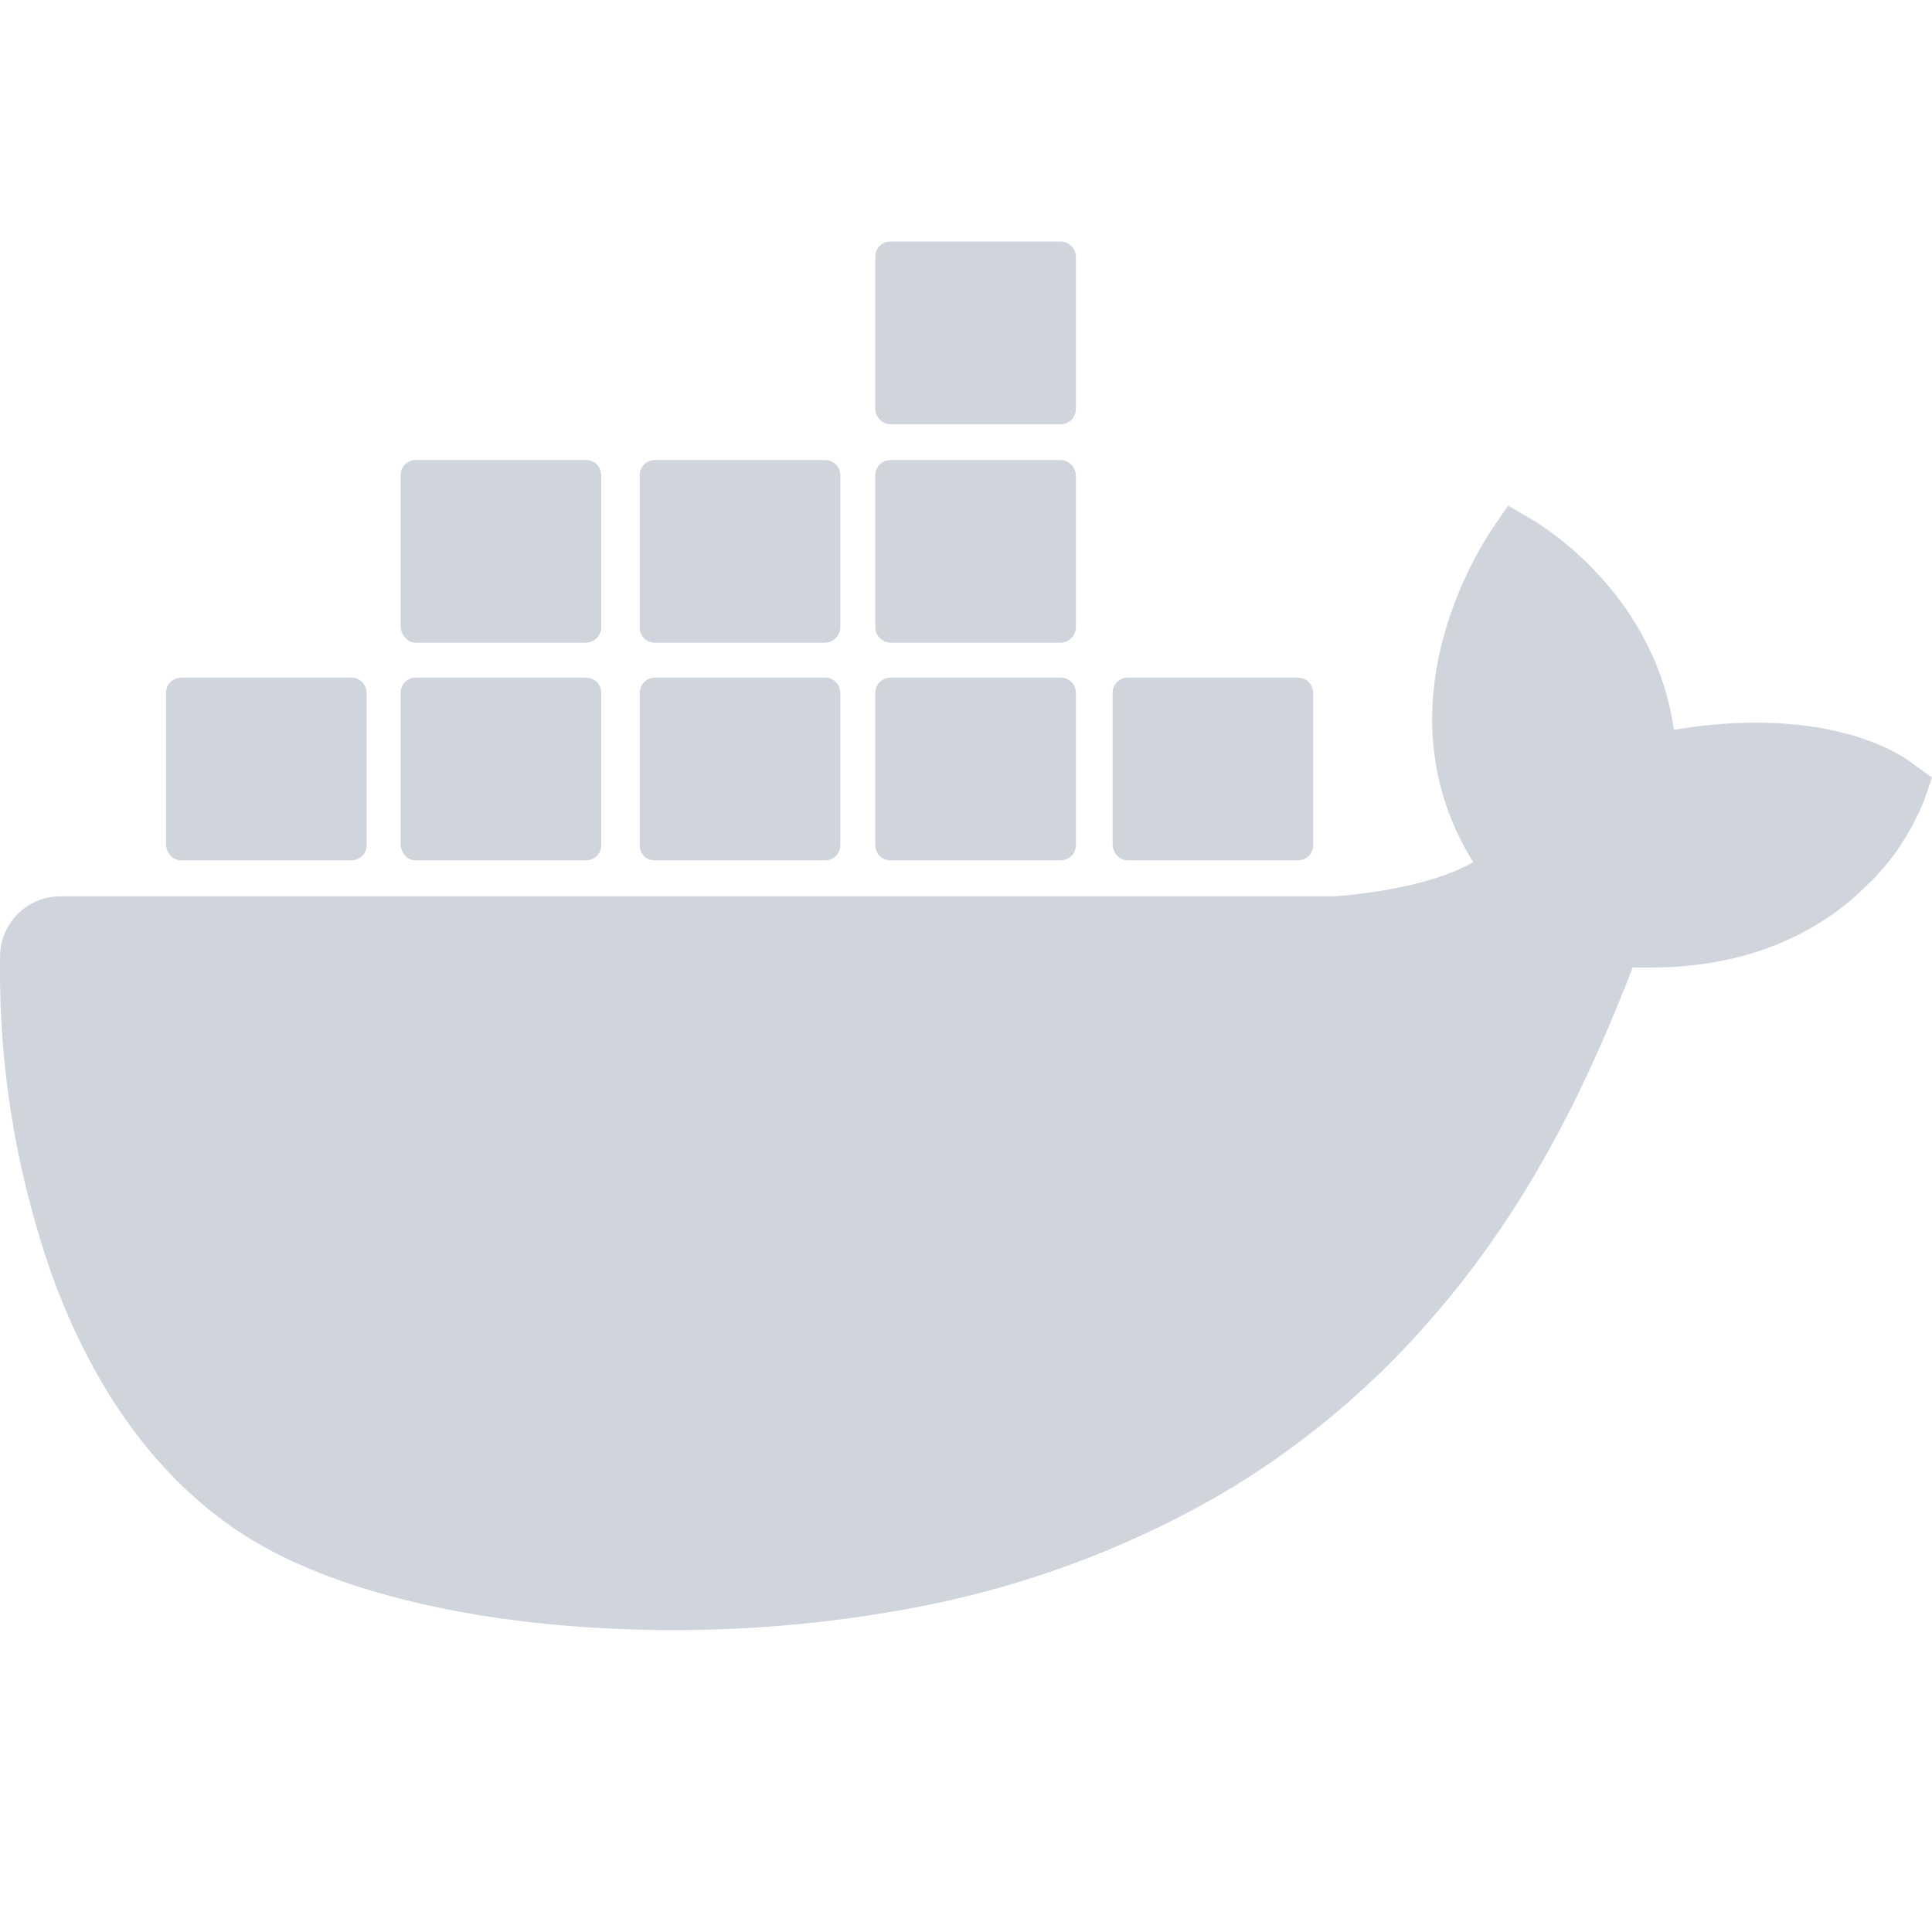
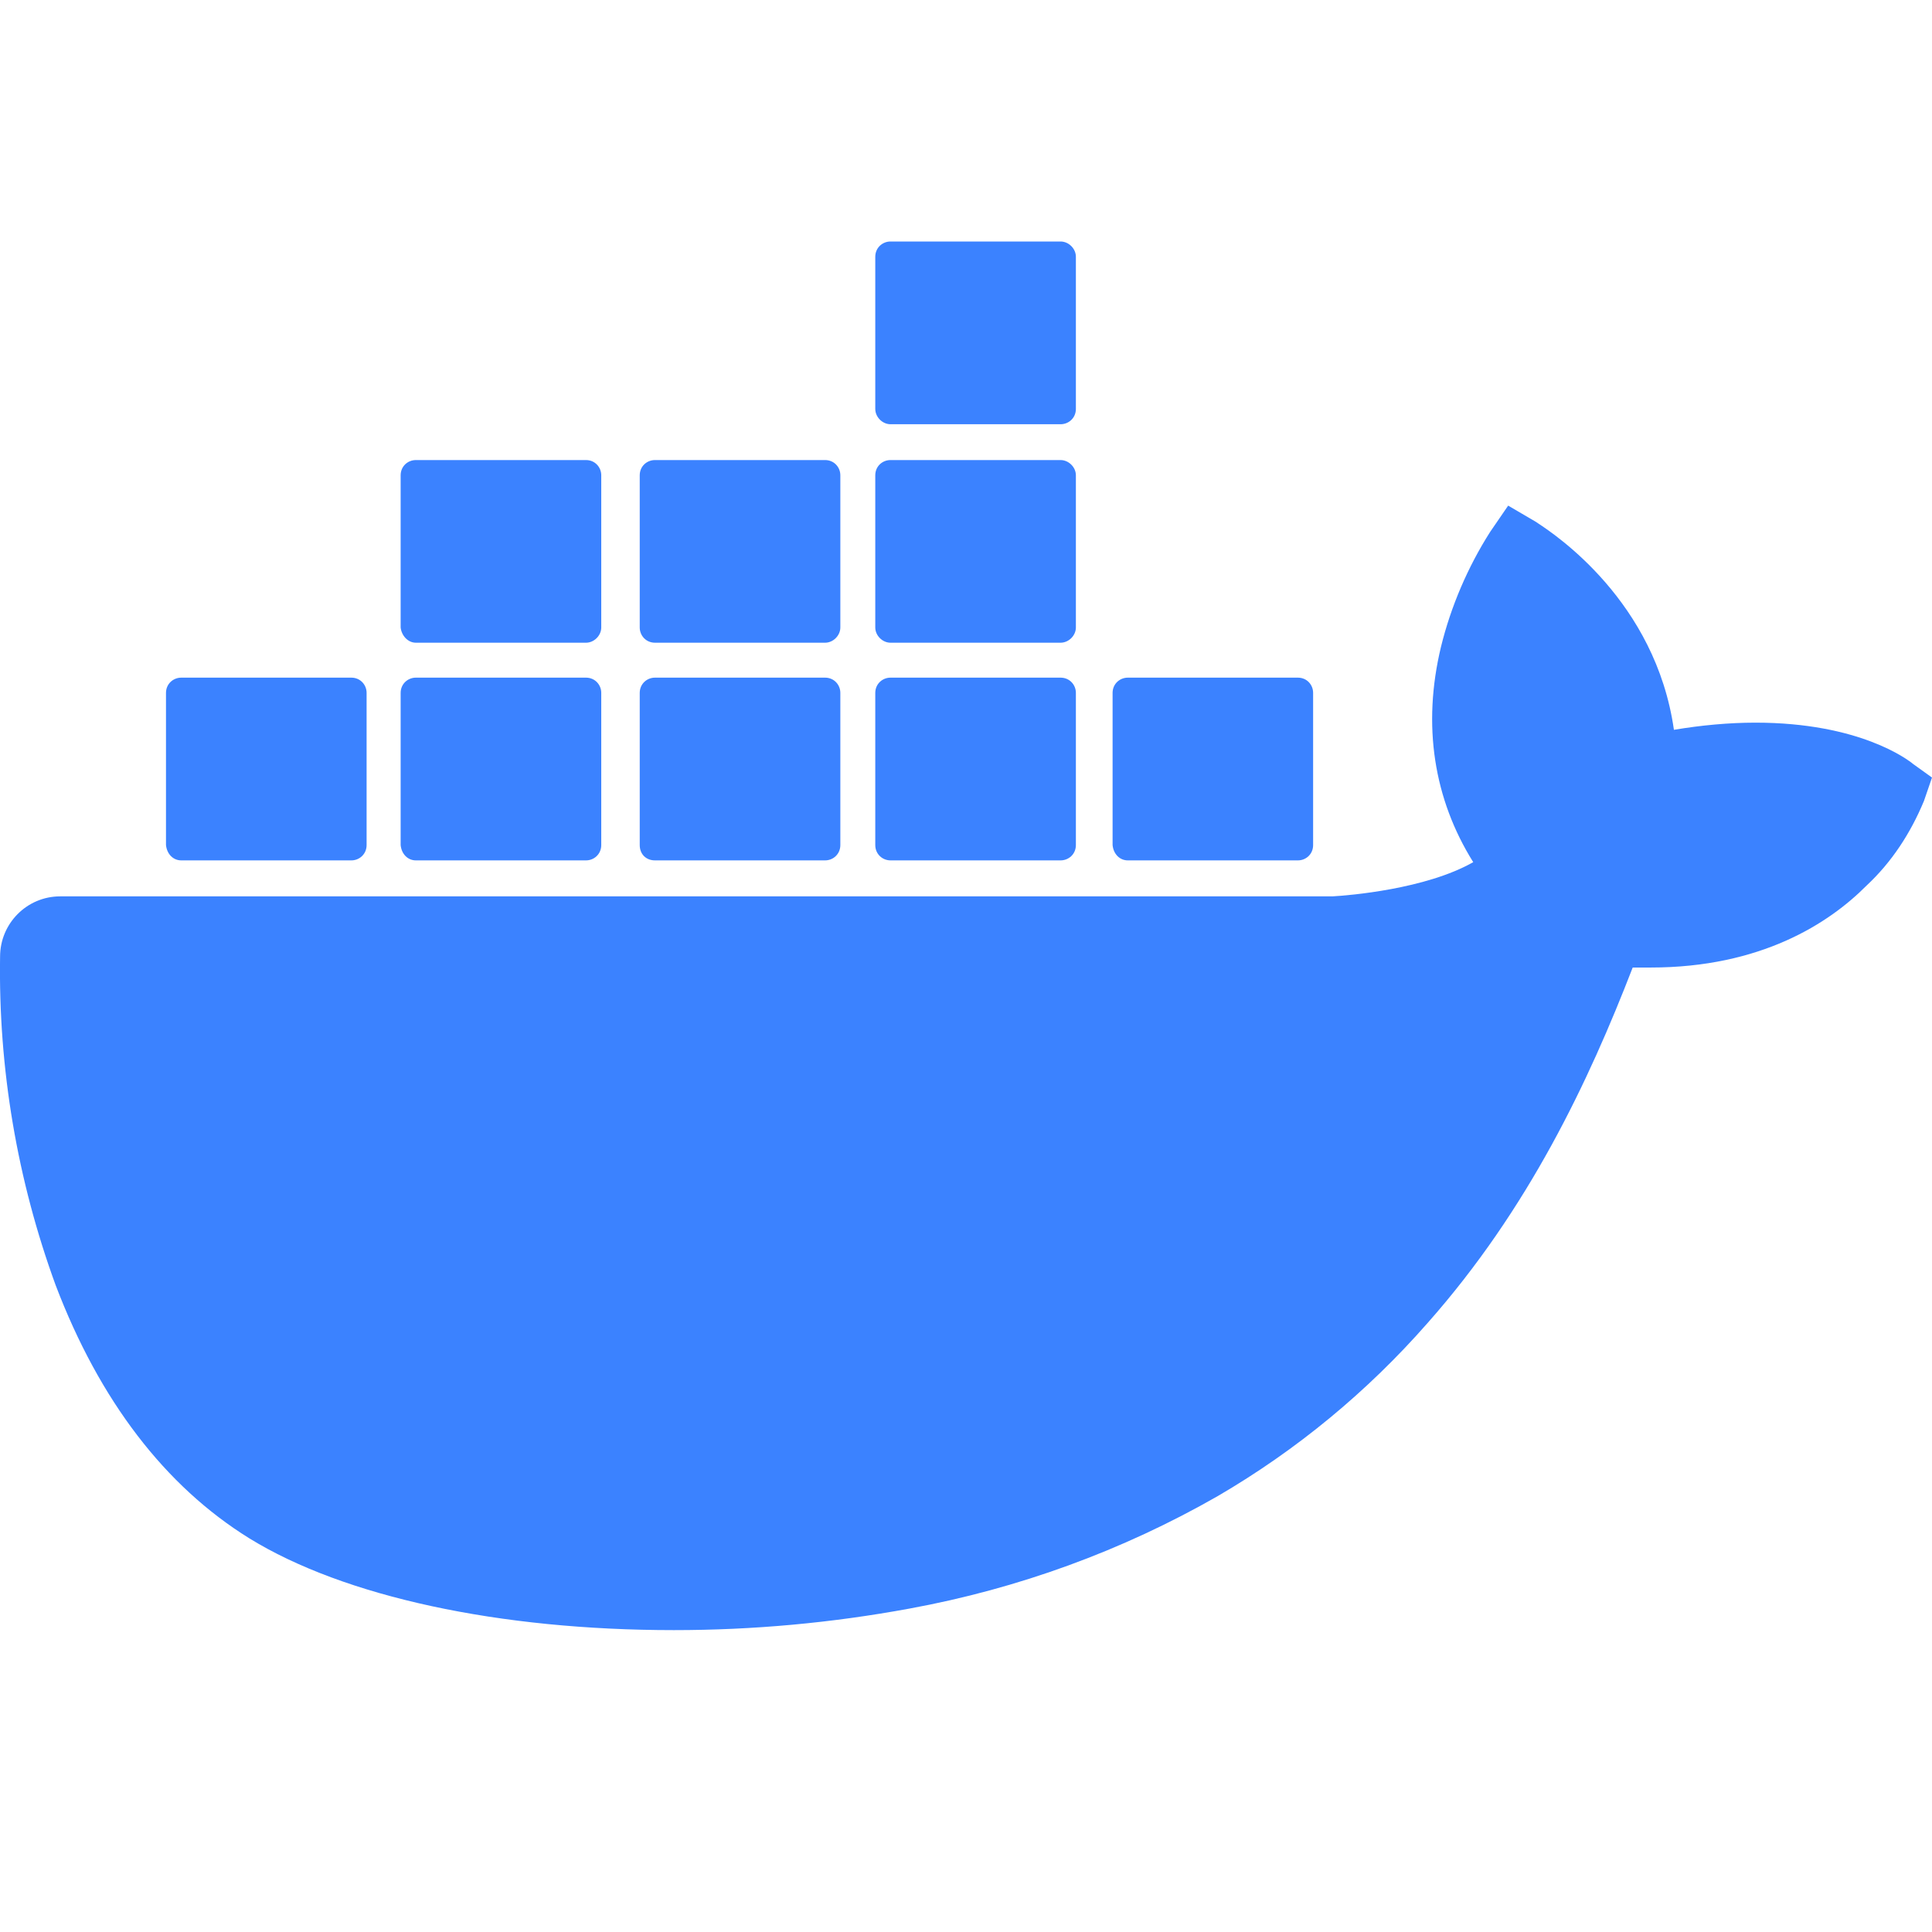
<svg xmlns="http://www.w3.org/2000/svg" width="24" height="24" viewBox="0 0 24 24" fill="none">
-   <path d="M4.365 10.688H2.252C2.151 10.688 2.074 10.61 2.062 10.498V8.607C2.062 8.496 2.151 8.418 2.252 8.418H4.365C4.476 8.418 4.554 8.507 4.554 8.607V10.498C4.554 10.61 4.465 10.688 4.365 10.688ZM7.28 10.688H5.166C5.066 10.688 4.988 10.61 4.977 10.498V8.607C4.977 8.496 5.066 8.418 5.166 8.418H7.28C7.391 8.418 7.469 8.507 7.469 8.607V10.498C7.469 10.61 7.38 10.688 7.28 10.688ZM10.25 10.688H8.136C8.025 10.688 7.947 10.61 7.947 10.498V8.607C7.947 8.496 8.036 8.418 8.136 8.418H10.25C10.361 8.418 10.439 8.507 10.439 8.607V10.498C10.439 10.61 10.35 10.688 10.25 10.688ZM13.175 10.688H11.062C10.962 10.688 10.873 10.61 10.873 10.498V8.607C10.873 8.496 10.962 8.418 11.062 8.418H13.175C13.287 8.418 13.365 8.507 13.365 8.607V10.498C13.365 10.61 13.276 10.688 13.175 10.688ZM7.28 7.984H5.166C5.066 7.984 4.988 7.895 4.977 7.795V5.904C4.977 5.792 5.066 5.715 5.166 5.715H7.28C7.391 5.715 7.469 5.804 7.469 5.904V7.795C7.469 7.895 7.38 7.984 7.28 7.984ZM10.25 7.984H8.136C8.025 7.984 7.947 7.895 7.947 7.795V5.904C7.947 5.792 8.036 5.715 8.136 5.715H10.25C10.361 5.715 10.439 5.804 10.439 5.904V7.795C10.439 7.895 10.35 7.984 10.25 7.984ZM13.175 7.984H11.062C10.962 7.984 10.873 7.895 10.873 7.795V5.904C10.873 5.792 10.962 5.715 11.062 5.715H13.175C13.276 5.715 13.365 5.804 13.365 5.904V7.795C13.365 7.895 13.276 7.984 13.175 7.984ZM13.175 5.27H11.062C10.962 5.27 10.873 5.181 10.873 5.08V3.189C10.873 3.078 10.962 3 11.062 3L13.175 3C13.276 3 13.365 3.089 13.365 3.189V5.08C13.365 5.192 13.276 5.27 13.175 5.27ZM16.123 10.688H14.01C13.91 10.688 13.832 10.61 13.821 10.498V8.607C13.821 8.496 13.91 8.418 14.01 8.418H16.123C16.235 8.418 16.312 8.507 16.312 8.607V10.498C16.312 10.61 16.224 10.688 16.123 10.688ZM21.807 8.977C23.098 8.977 23.699 9.435 23.766 9.491L24 9.659L23.9 9.95C23.733 10.352 23.499 10.71 23.188 11.001C22.72 11.471 21.874 12.019 20.505 12.019H20.282C19.737 13.428 18.991 15.016 17.733 16.436C16.988 17.286 16.108 18.013 15.129 18.584C13.938 19.266 12.646 19.735 11.3 19.982C10.331 20.161 9.352 20.25 8.372 20.25C6.201 20.25 4.276 19.836 3.096 19.109C2.05 18.46 1.237 17.398 0.692 15.967C0.213 14.658 -0.021 13.271 0.001 11.884C0.001 11.471 0.335 11.135 0.747 11.135H16.553C16.754 11.124 17.711 11.046 18.301 10.71C17.811 9.927 17.666 9.01 17.9 8.037C18.023 7.534 18.234 7.042 18.512 6.606L18.735 6.281L19.08 6.483C19.084 6.486 19.093 6.492 19.108 6.502C19.318 6.641 20.566 7.468 20.794 9.066C21.128 9.01 21.473 8.977 21.807 8.977Z" fill="#D0D5DD" />
+   <path d="M4.365 10.688H2.252C2.151 10.688 2.074 10.61 2.062 10.498V8.607C2.062 8.496 2.151 8.418 2.252 8.418H4.365C4.476 8.418 4.554 8.507 4.554 8.607V10.498C4.554 10.61 4.465 10.688 4.365 10.688ZM7.28 10.688H5.166C5.066 10.688 4.988 10.61 4.977 10.498V8.607C4.977 8.496 5.066 8.418 5.166 8.418H7.28C7.391 8.418 7.469 8.507 7.469 8.607V10.498C7.469 10.61 7.38 10.688 7.28 10.688ZM10.25 10.688H8.136C8.025 10.688 7.947 10.61 7.947 10.498V8.607C7.947 8.496 8.036 8.418 8.136 8.418H10.25C10.361 8.418 10.439 8.507 10.439 8.607V10.498C10.439 10.61 10.35 10.688 10.25 10.688ZM13.175 10.688H11.062C10.962 10.688 10.873 10.61 10.873 10.498V8.607C10.873 8.496 10.962 8.418 11.062 8.418H13.175C13.287 8.418 13.365 8.507 13.365 8.607V10.498C13.365 10.61 13.276 10.688 13.175 10.688ZM7.28 7.984H5.166C5.066 7.984 4.988 7.895 4.977 7.795V5.904C4.977 5.792 5.066 5.715 5.166 5.715H7.28C7.391 5.715 7.469 5.804 7.469 5.904V7.795C7.469 7.895 7.38 7.984 7.28 7.984ZM10.25 7.984H8.136C8.025 7.984 7.947 7.895 7.947 7.795V5.904C7.947 5.792 8.036 5.715 8.136 5.715H10.25C10.361 5.715 10.439 5.804 10.439 5.904V7.795C10.439 7.895 10.35 7.984 10.25 7.984ZM13.175 7.984H11.062C10.962 7.984 10.873 7.895 10.873 7.795V5.904C10.873 5.792 10.962 5.715 11.062 5.715H13.175C13.276 5.715 13.365 5.804 13.365 5.904V7.795C13.365 7.895 13.276 7.984 13.175 7.984ZM13.175 5.27H11.062C10.962 5.27 10.873 5.181 10.873 5.08V3.189C10.873 3.078 10.962 3 11.062 3L13.175 3C13.276 3 13.365 3.089 13.365 3.189V5.08C13.365 5.192 13.276 5.27 13.175 5.27ZM16.123 10.688H14.01C13.91 10.688 13.832 10.61 13.821 10.498V8.607C13.821 8.496 13.91 8.418 14.01 8.418H16.123C16.235 8.418 16.312 8.507 16.312 8.607V10.498C16.312 10.61 16.224 10.688 16.123 10.688ZM21.807 8.977C23.098 8.977 23.699 9.435 23.766 9.491L24 9.659L23.9 9.95C23.733 10.352 23.499 10.71 23.187 11.001C22.72 11.471 21.874 12.019 20.505 12.019H20.282C19.737 13.428 18.991 15.016 17.733 16.436C16.988 17.286 16.108 18.013 15.129 18.584C13.938 19.266 12.646 19.735 11.3 19.982C10.331 20.161 9.352 20.25 8.372 20.25C6.201 20.25 4.276 19.836 3.096 19.109C2.05 18.46 1.237 17.398 0.692 15.967C0.213 14.658 -0.021 13.271 0.001 11.884C0.001 11.471 0.335 11.135 0.747 11.135H16.553C16.754 11.124 17.711 11.046 18.301 10.71C17.811 9.927 17.666 9.01 17.9 8.037C18.023 7.534 18.234 7.042 18.512 6.606L18.735 6.281L19.08 6.483C19.084 6.486 19.093 6.492 19.108 6.502C19.318 6.641 20.566 7.468 20.794 9.066C21.128 9.01 21.473 8.977 21.807 8.977Z" fill="#3B82FF" />
</svg>
